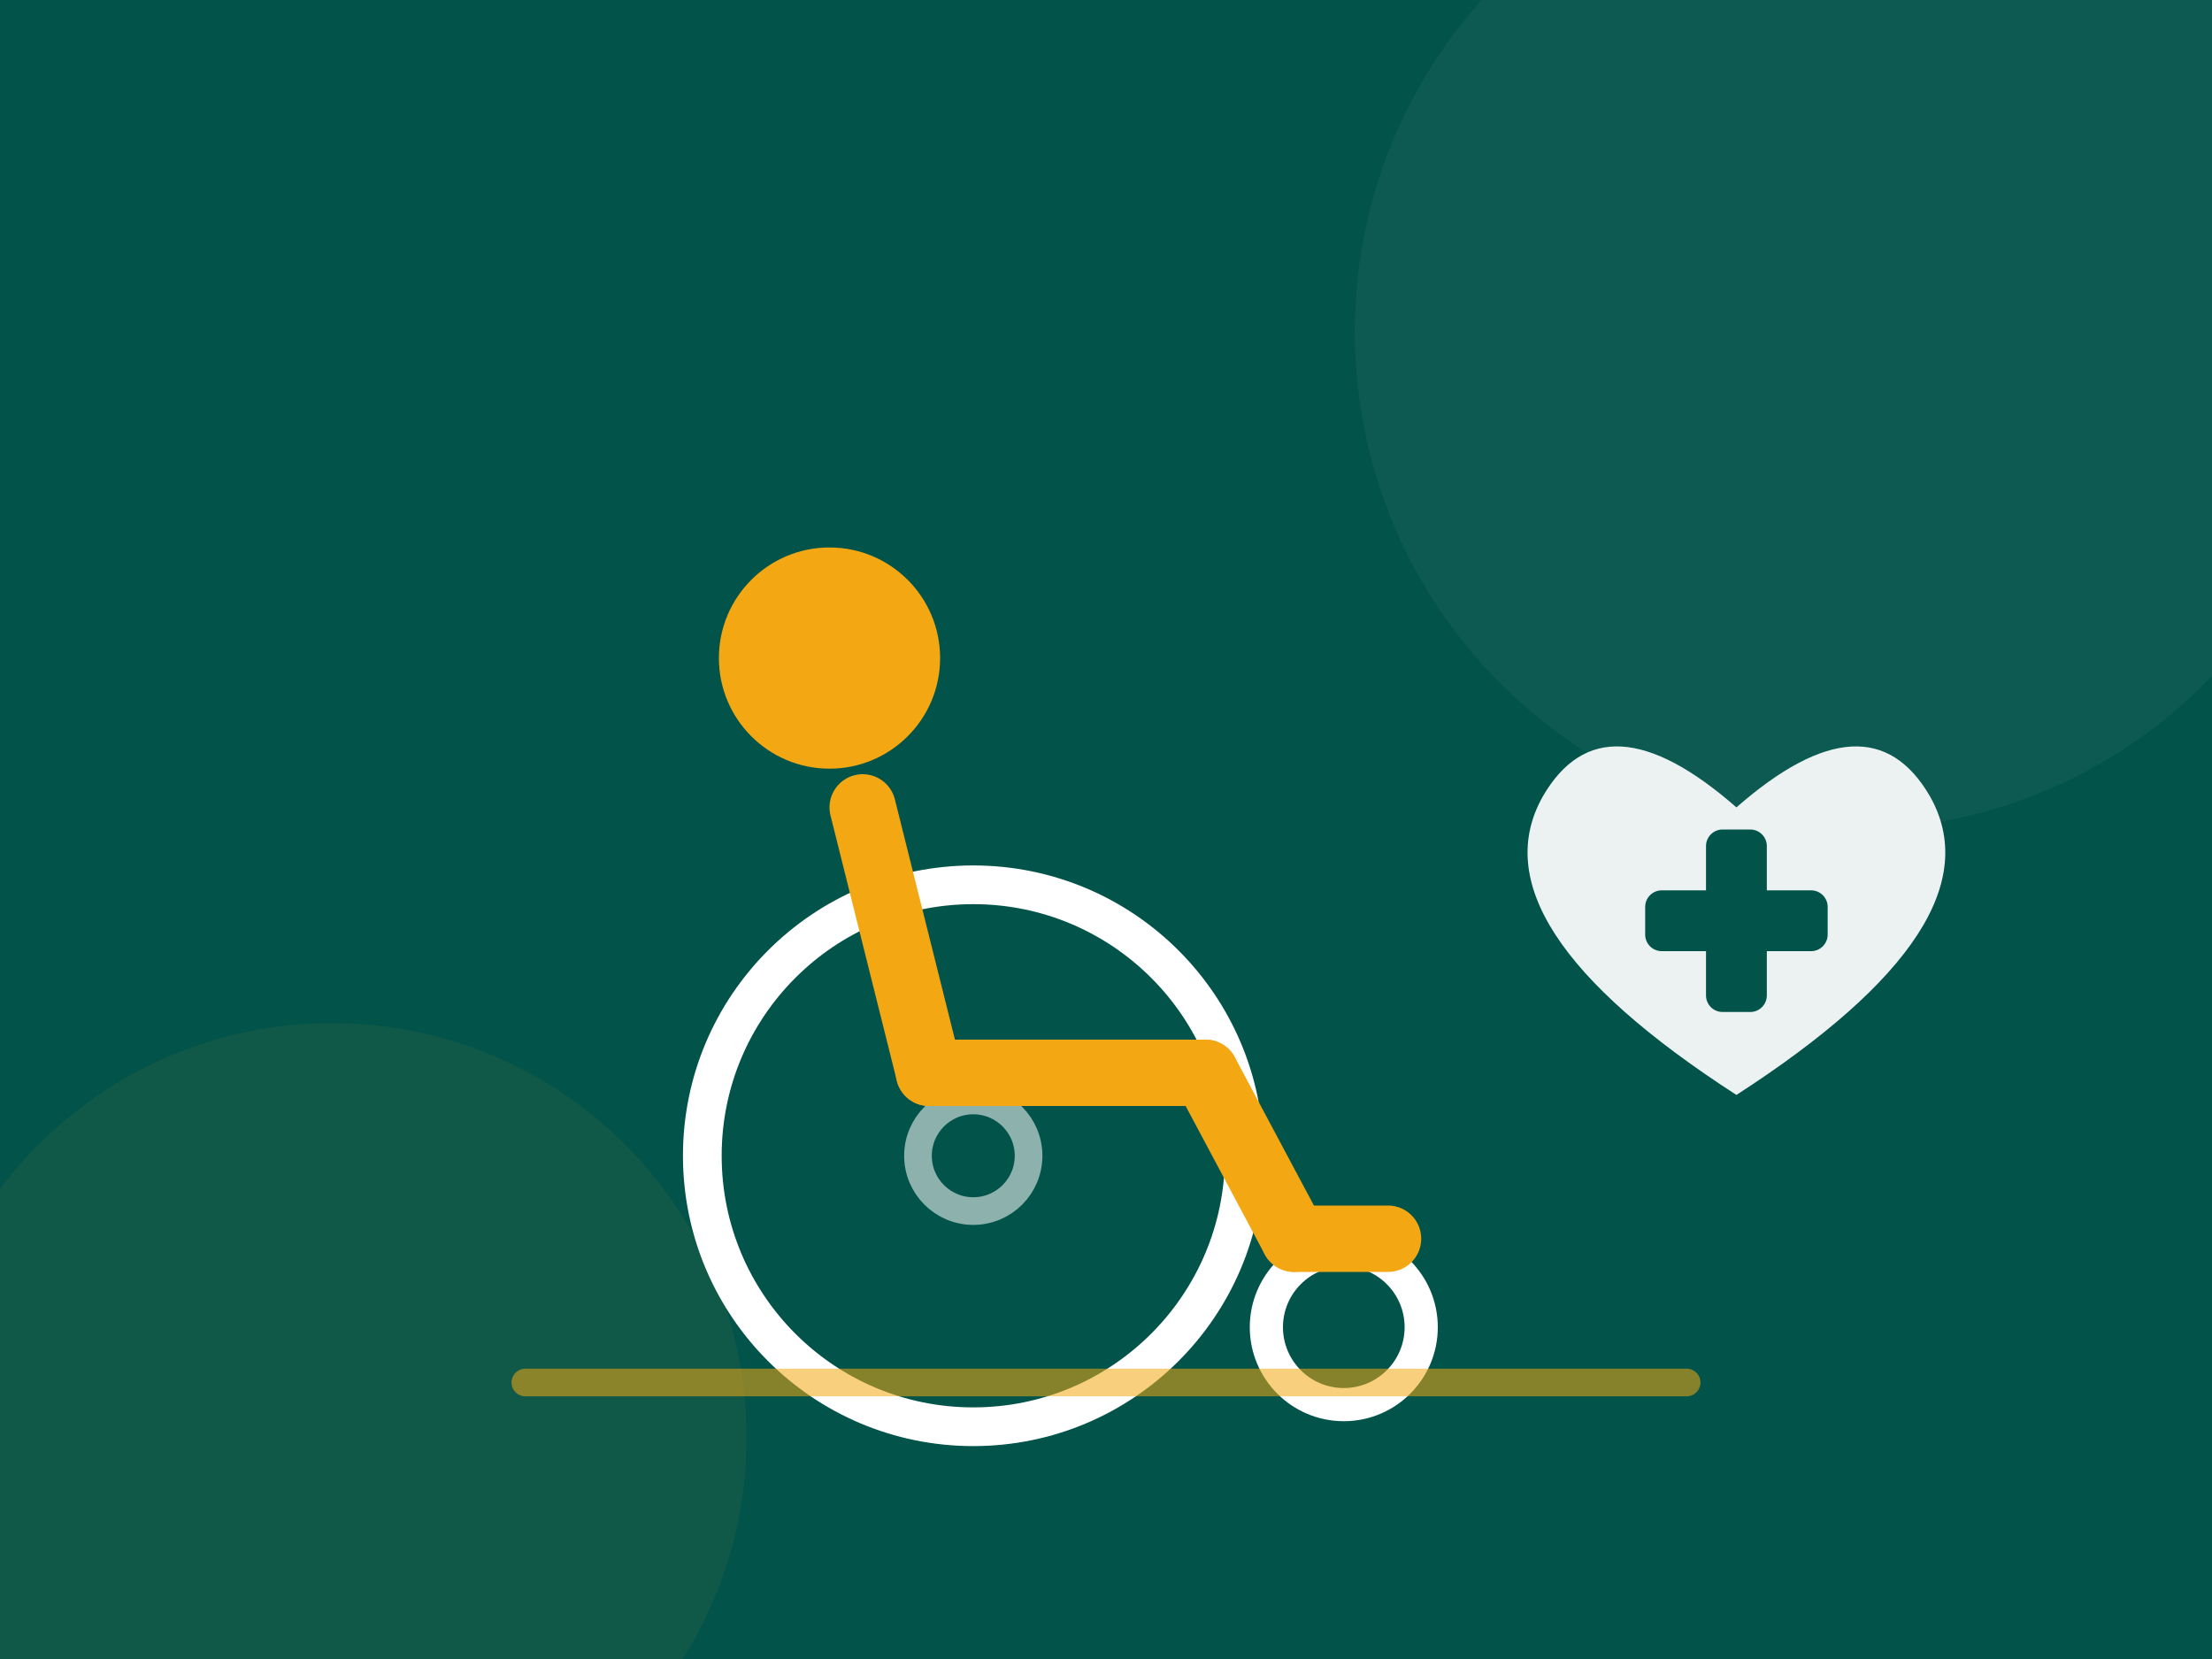
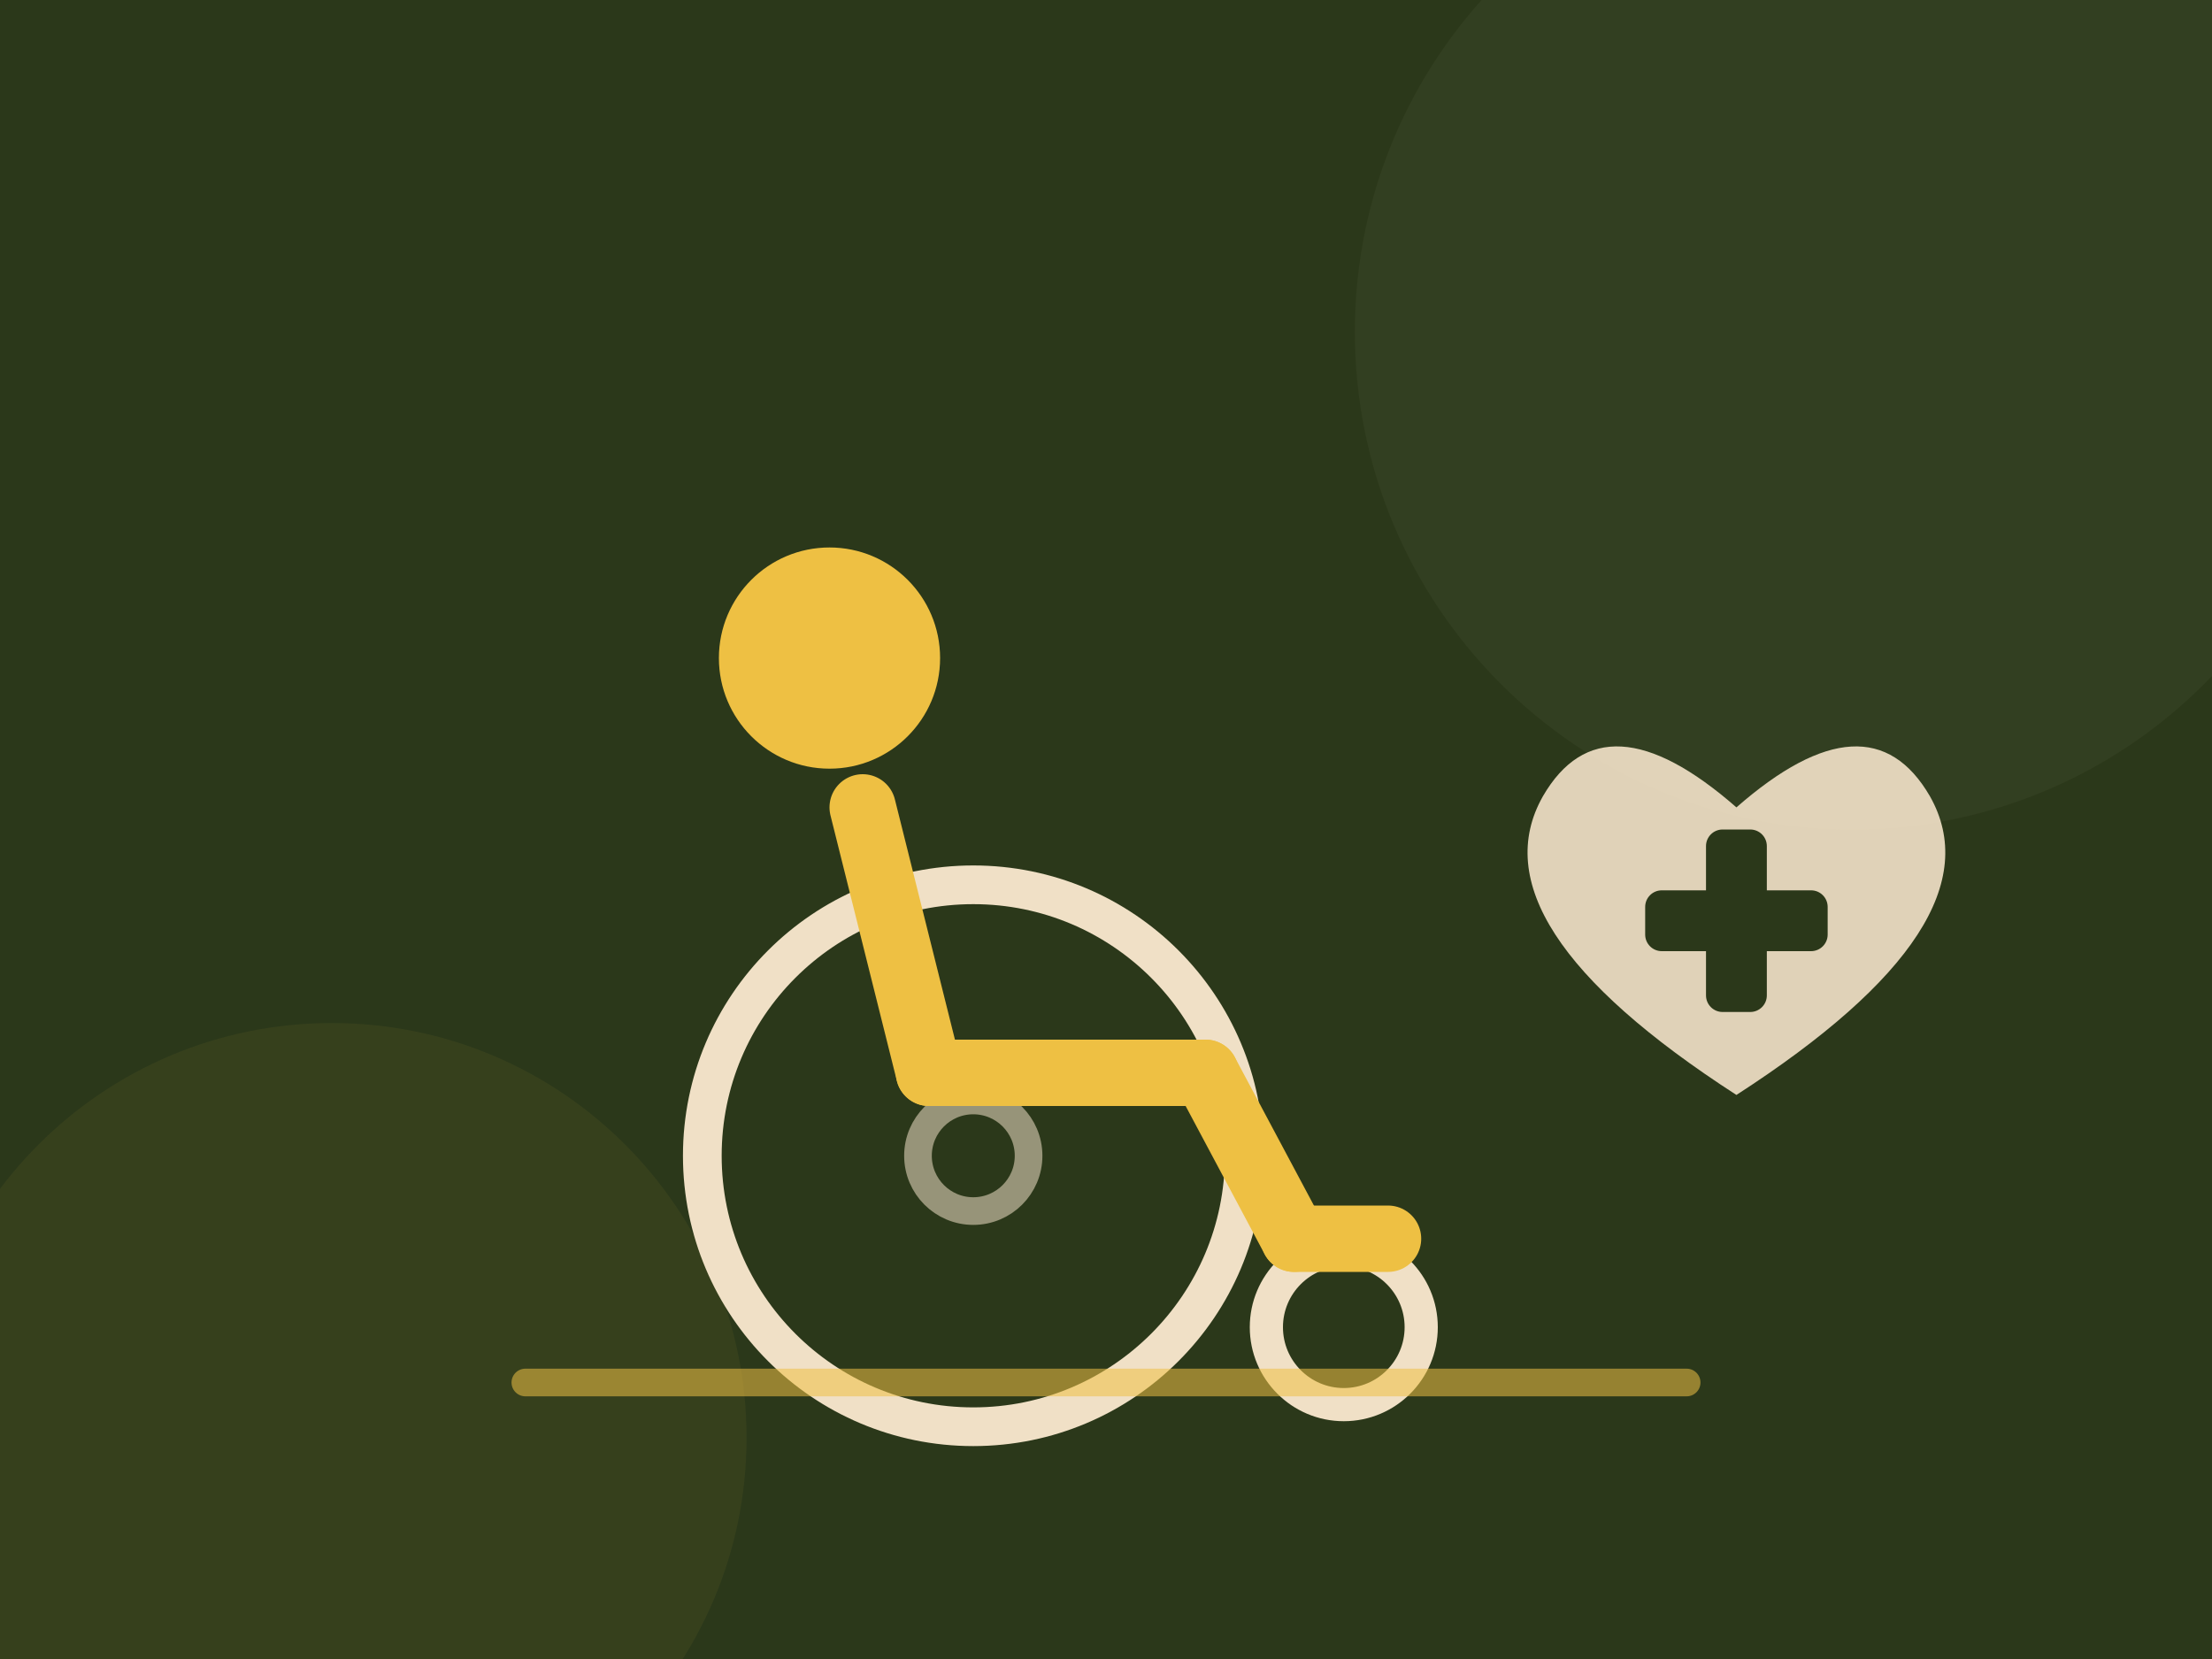
<svg xmlns="http://www.w3.org/2000/svg" viewBox="0 0 800 600" width="800" height="600" role="img">
  <defs>
    <linearGradient id="bg" x1="0" y1="0" x2="1" y2="1">
-       <stop offset="0" stop-color="#02534A" />
-       <stop offset="1" stop-color="#013A34" />
+       <stop offset="0" stop-color="#2B381A" />
+       <stop offset="1" stop-color="#1A230F" />
    </linearGradient>
  </defs>
-   <rect width="800" height="600" fill="#02534A" />
-   <circle cx="670" cy="120" r="180" fill="#FFFFFF" opacity="0.04" />
-   <circle cx="120" cy="520" r="150" fill="#F3A713" opacity="0.06" />
-   <circle cx="352" cy="418" r="98" fill="none" stroke="#FFFFFF" stroke-width="14" />
-   <circle cx="352" cy="418" r="20" fill="none" stroke="#FFFFFF" stroke-width="10" opacity="0.55" />
-   <circle cx="486" cy="480" r="28" fill="none" stroke="#FFFFFF" stroke-width="12" />
-   <circle cx="300" cy="238" r="40" fill="#F3A713" />
-   <g fill="none" stroke="#F3A713" stroke-width="24" stroke-linecap="round" stroke-linejoin="round">
+   <rect width="800" height="600" fill="#2B381A" />
+   <circle cx="670" cy="120" r="180" fill="#F0E0C6" opacity="0.04" />
+   <circle cx="120" cy="520" r="150" fill="#EEC043" opacity="0.06" />
+   <circle cx="352" cy="418" r="98" fill="none" stroke="#F0E0C6" stroke-width="14" />
+   <circle cx="352" cy="418" r="20" fill="none" stroke="#F0E0C6" stroke-width="10" opacity="0.55" />
+   <circle cx="486" cy="480" r="28" fill="none" stroke="#F0E0C6" stroke-width="12" />
+   <circle cx="300" cy="238" r="40" fill="#EEC043" />
+   <g fill="none" stroke="#EEC043" stroke-width="24" stroke-linecap="round" stroke-linejoin="round">
    <path d="M312 292 L 336 388" />
    <path d="M336 388 H 436" />
    <path d="M436 388 L 468 448" />
    <path d="M468 448 H 502" />
  </g>
-   <path d="M628 396 q-96 -62 -70 -108 q22 -38 70 4 q48 -42 70 -4 q26 46 -70 108 z" fill="#FFFFFF" opacity="0.92" />
-   <g fill="#02534A">
+   <path d="M628 396 q-96 -62 -70 -108 q22 -38 70 4 q48 -42 70 -4 q26 46 -70 108 z" fill="#F0E0C6" opacity="0.92" />
+   <g fill="#2B381A">
    <rect x="617" y="300" width="22" height="66" rx="6" />
    <rect x="595" y="322" width="66" height="22" rx="6" />
  </g>
-   <path d="M190 500 H 610" stroke="#F3A713" stroke-width="10" stroke-linecap="round" opacity="0.55" />
+   <path d="M190 500 H 610" stroke="#EEC043" stroke-width="10" stroke-linecap="round" opacity="0.55" />
</svg>
